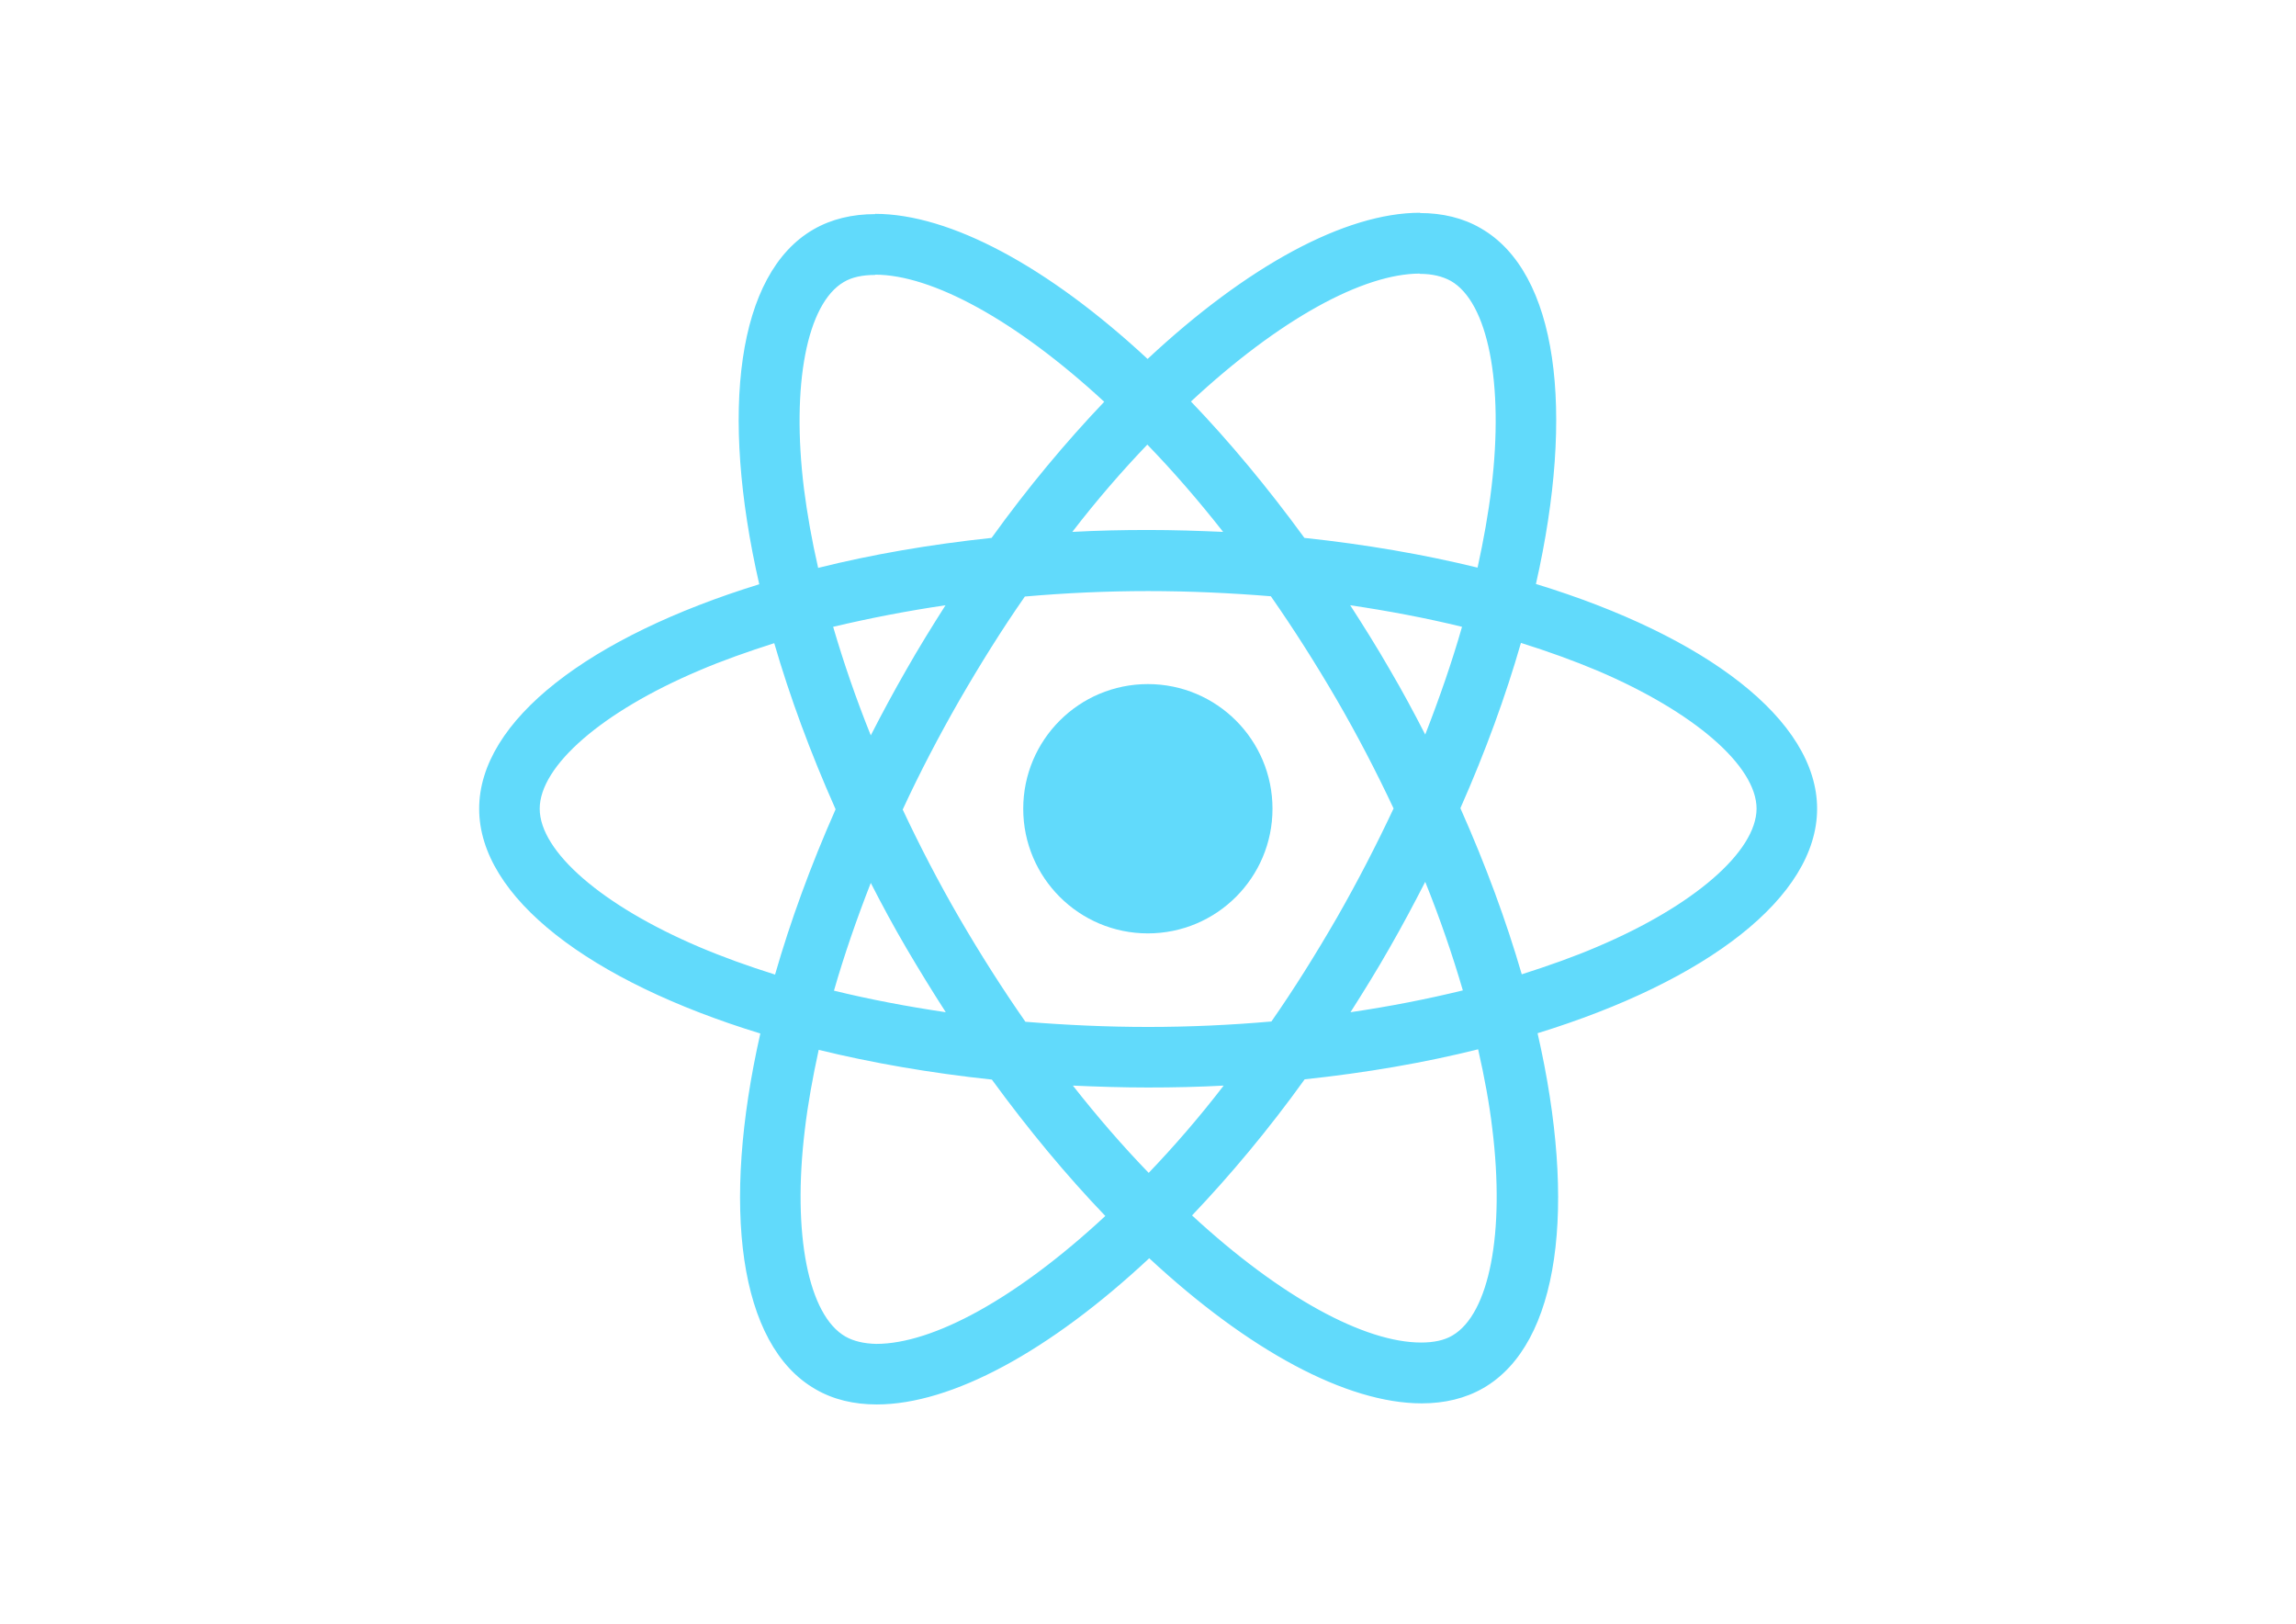
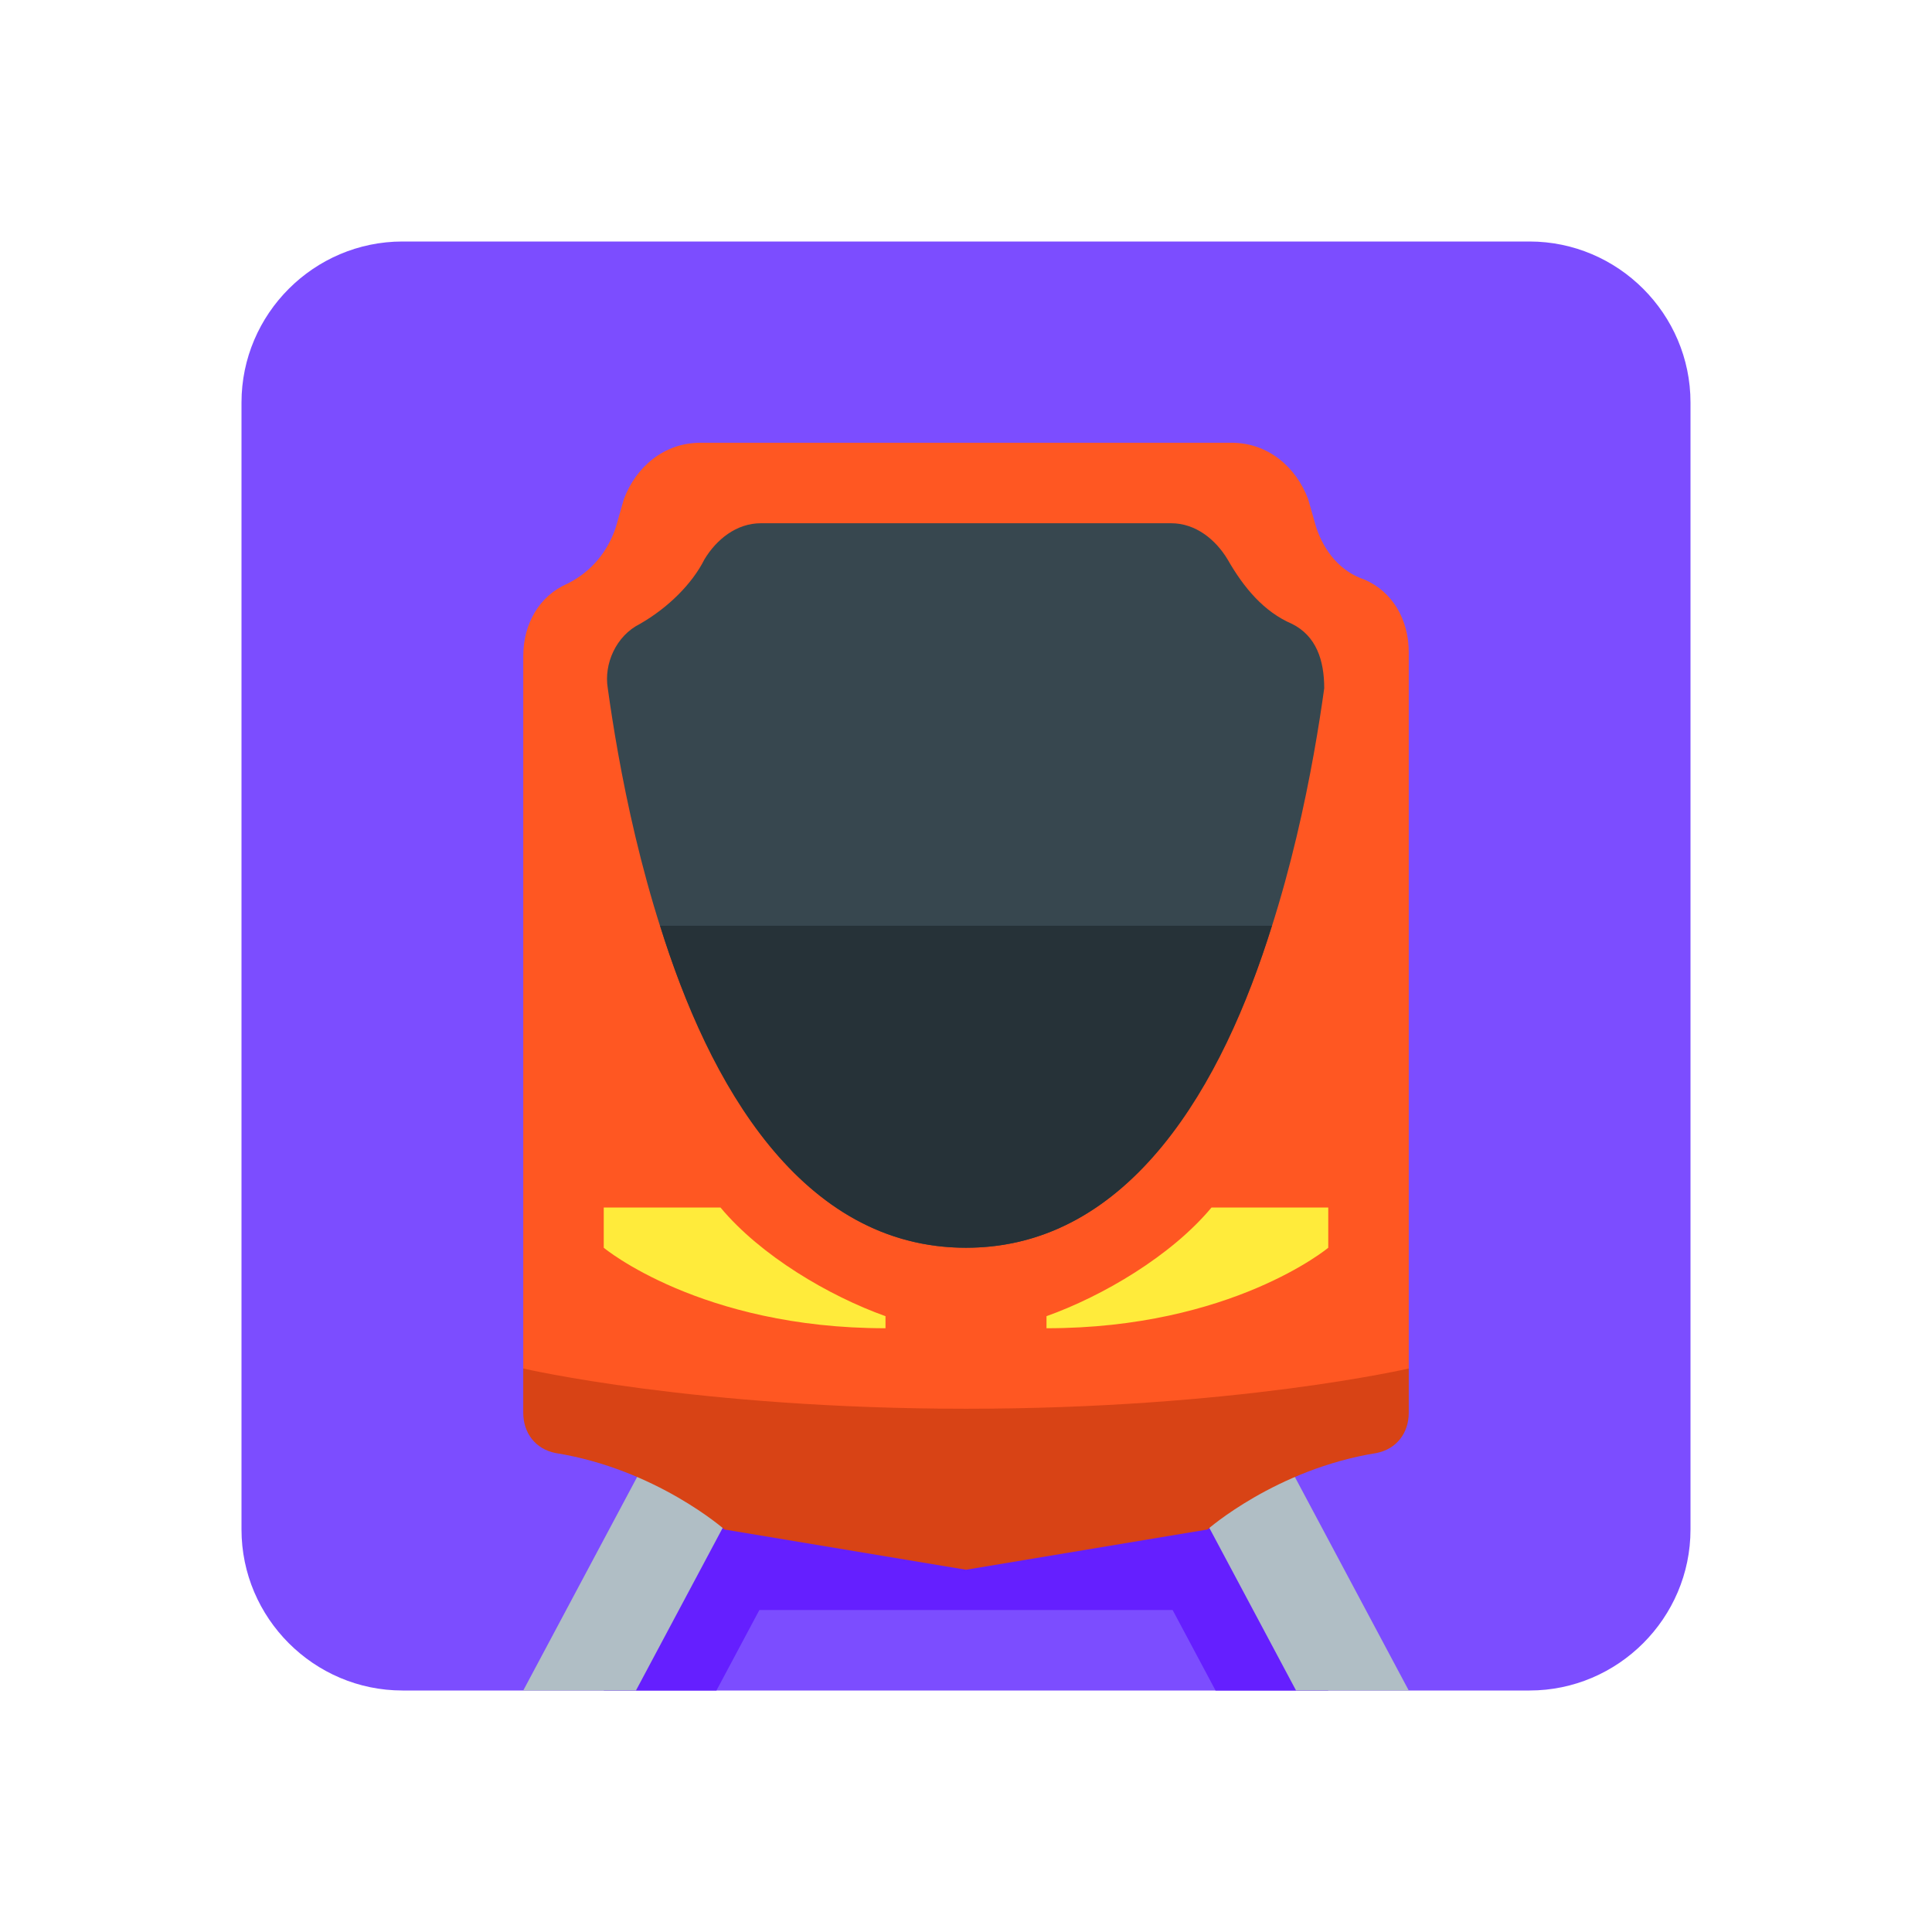
- <svg xmlns="http://www.w3.org/2000/svg" viewBox="0 0 841.9 595.3">
-   <g fill="#61DAFB">
-     <path d="M666.3 296.5c0-32.5-40.7-63.3-103.1-82.4 14.4-63.6 8-114.2-20.2-130.4-6.5-3.8-14.1-5.6-22.4-5.6v22.3c4.6 0 8.3.9 11.4 2.6 13.6 7.8 19.5 37.5 14.9 75.7-1.1 9.4-2.9 19.3-5.1 29.4-19.6-4.8-41-8.5-63.5-10.9-13.5-18.5-27.5-35.3-41.6-50 32.6-30.3 63.2-46.9 84-46.9V78c-27.5 0-63.5 19.6-99.9 53.6-36.4-33.8-72.4-53.2-99.9-53.2v22.3c20.7 0 51.4 16.5 84 46.6-14 14.7-28 31.4-41.3 49.9-22.6 2.4-44 6.1-63.6 11-2.3-10-4-19.7-5.2-29-4.7-38.2 1.1-67.9 14.6-75.8 3-1.8 6.9-2.6 11.5-2.6V78.5c-8.4 0-16 1.8-22.6 5.6-28.1 16.2-34.4 66.7-19.9 130.1-62.2 19.2-102.7 49.9-102.7 82.3 0 32.5 40.7 63.3 103.1 82.4-14.4 63.6-8 114.2 20.2 130.4 6.5 3.8 14.1 5.6 22.5 5.6 27.5 0 63.5-19.6 99.9-53.6 36.4 33.8 72.4 53.2 99.9 53.2 8.4 0 16-1.8 22.6-5.6 28.1-16.2 34.4-66.7 19.9-130.1 62-19.1 102.5-49.9 102.5-82.3zm-130.2-66.7c-3.7 12.9-8.3 26.2-13.5 39.5-4.1-8-8.4-16-13.1-24-4.6-8-9.5-15.8-14.4-23.4 14.2 2.1 27.9 4.7 41 7.9zm-45.8 106.5c-7.8 13.5-15.8 26.3-24.1 38.2-14.9 1.3-30 2-45.2 2-15.1 0-30.2-.7-45-1.9-8.3-11.9-16.4-24.6-24.2-38-7.6-13.1-14.5-26.4-20.8-39.8 6.2-13.4 13.2-26.8 20.7-39.9 7.8-13.5 15.8-26.3 24.1-38.2 14.9-1.3 30-2 45.2-2 15.1 0 30.2.7 45 1.9 8.3 11.9 16.4 24.6 24.2 38 7.6 13.1 14.5 26.4 20.8 39.8-6.3 13.4-13.2 26.8-20.7 39.9zm32.3-13c5.4 13.4 10 26.8 13.8 39.8-13.1 3.2-26.9 5.9-41.2 8 4.9-7.7 9.8-15.6 14.4-23.7 4.6-8 8.9-16.1 13-24.1zM421.2 430c-9.3-9.6-18.6-20.3-27.8-32 9 .4 18.2.7 27.5.7 9.4 0 18.7-.2 27.8-.7-9 11.7-18.3 22.4-27.5 32zm-74.4-58.9c-14.2-2.1-27.9-4.7-41-7.9 3.7-12.9 8.3-26.2 13.5-39.5 4.1 8 8.4 16 13.1 24 4.7 8 9.5 15.8 14.4 23.4zM420.7 163c9.3 9.6 18.6 20.3 27.8 32-9-.4-18.2-.7-27.5-.7-9.4 0-18.7.2-27.8.7 9-11.7 18.3-22.4 27.5-32zm-74 58.9c-4.9 7.7-9.8 15.6-14.4 23.7-4.6 8-8.9 16-13 24-5.4-13.4-10-26.8-13.8-39.8 13.1-3.1 26.9-5.8 41.2-7.9zm-90.5 125.2c-35.4-15.1-58.3-34.9-58.3-50.6 0-15.7 22.9-35.6 58.3-50.6 8.6-3.7 18-7 27.7-10.1 5.7 19.6 13.2 40 22.5 60.9-9.2 20.8-16.6 41.1-22.2 60.6-9.9-3.1-19.3-6.5-28-10.2zM310 490c-13.6-7.8-19.5-37.5-14.9-75.7 1.1-9.4 2.9-19.3 5.1-29.4 19.6 4.8 41 8.5 63.5 10.9 13.5 18.5 27.5 35.3 41.6 50-32.6 30.3-63.2 46.9-84 46.9-4.5-.1-8.3-1-11.3-2.7zm237.2-76.2c4.7 38.2-1.1 67.9-14.6 75.8-3 1.8-6.9 2.6-11.5 2.6-20.7 0-51.4-16.5-84-46.6 14-14.7 28-31.4 41.3-49.9 22.6-2.4 44-6.1 63.6-11 2.3 10.1 4.1 19.8 5.2 29.1zm38.5-66.7c-8.6 3.7-18 7-27.7 10.1-5.7-19.6-13.2-40-22.5-60.9 9.2-20.8 16.6-41.1 22.2-60.6 9.9 3.1 19.3 6.5 28.1 10.2 35.4 15.1 58.3 34.9 58.3 50.6-.1 15.7-23 35.6-58.4 50.6zM320.8 78.4z" />
-     <circle cx="420.9" cy="296.5" r="45.7" />
-     <path d="M520.5 78.1z" />
-   </g>
+ <svg xmlns="http://www.w3.org/2000/svg" width="800px" height="800px" viewBox="0 0 1024 1024" class="icon" version="1.1">
+   <path d="M213.333 896h597.333c46.933 0 85.333-38.4 85.333-85.333V213.333c0-46.933-38.4-85.333-85.333-85.333H213.333c-46.933 0-85.333 38.4-85.333 85.333v597.333c0 46.933 38.4 85.333 85.333 85.333z" fill="#7C4DFF" />
+   <path d="M635.733 768l68.267 128h-59.733L576 768zM448 768l-68.267 128H320l68.267-128z" fill="#651FFF" />
+   <path d="M640 810.667H384l-32 42.667h320z" fill="#651FFF" />
+   <path d="M697.6 279.467l-4.267-14.933c-6.4-17.067-21.333-29.867-40.533-29.867H371.2c-19.2 0-34.133 12.8-40.533 29.867l-4.267 14.933c-4.267 12.8-12.8 23.467-25.6 29.867-14.933 6.4-23.467 21.333-23.467 38.4V725.333s64 42.667 234.667 42.667 234.667-42.667 234.667-42.667V345.6c0-17.067-8.533-32-23.467-38.4-12.8-4.267-21.333-14.933-25.6-27.733z" fill="#FF5722" />
+   <path d="M512 661.333c-138.667 0-179.2-219.733-189.867-296.533-2.133-12.8 4.267-27.733 17.067-34.133 14.933-8.533 27.733-21.333 34.133-34.133 6.4-10.667 17.067-19.2 29.867-19.2h217.6c12.8 0 23.467 8.533 29.867 19.2 8.533 14.933 19.2 27.733 34.133 34.133 12.8 6.4 17.067 19.2 17.067 34.133C691.2 441.6 650.667 661.333 512 661.333z" fill="#37474F" />
+   <path d="M618.667 768l68.267 128H746.667l-68.267-128zM405.333 768l-68.267 128H277.333l68.267-128z" fill="#B0BEC5" />
+   <path d="M729.6 770.133C676.267 778.667 640 810.667 640 810.667l-128 21.333-128-21.333s-36.267-32-89.6-40.533c-10.667-2.133-17.067-10.667-17.067-21.333V725.333s91.733 21.333 234.667 21.333 234.667-21.333 234.667-21.333v23.467c0 10.667-6.4 19.2-17.067 21.333z" fill="#D84315" />
+   <path d="M554.667 697.6v6.4c98.133 0 149.333-42.667 149.333-42.667v-21.333h-61.867c-21.333 25.6-57.6 46.933-87.467 57.6zM469.333 697.6v6.4c-98.133 0-149.333-42.667-149.333-42.667v-21.333h61.867c21.333 25.6 57.6 46.933 87.467 57.6z" fill="#FFEB3B" />
+   <path d="M349.867 490.667c25.6 83.2 74.667 170.667 162.133 170.667s136.533-87.467 162.133-170.667H349.867z" fill="#263238" />
</svg>
